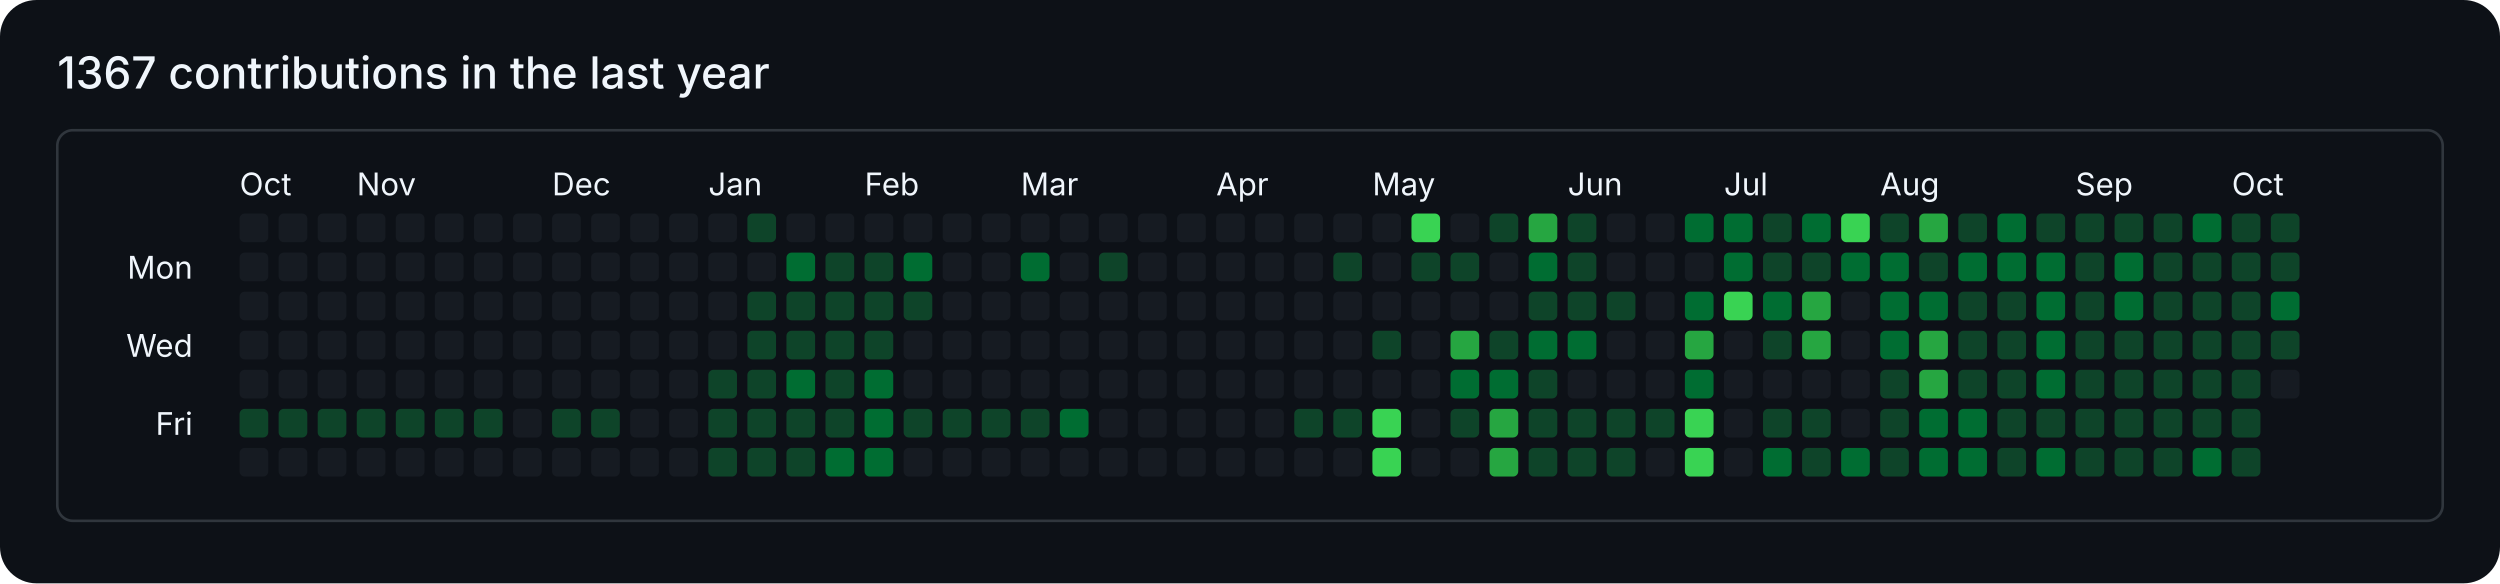
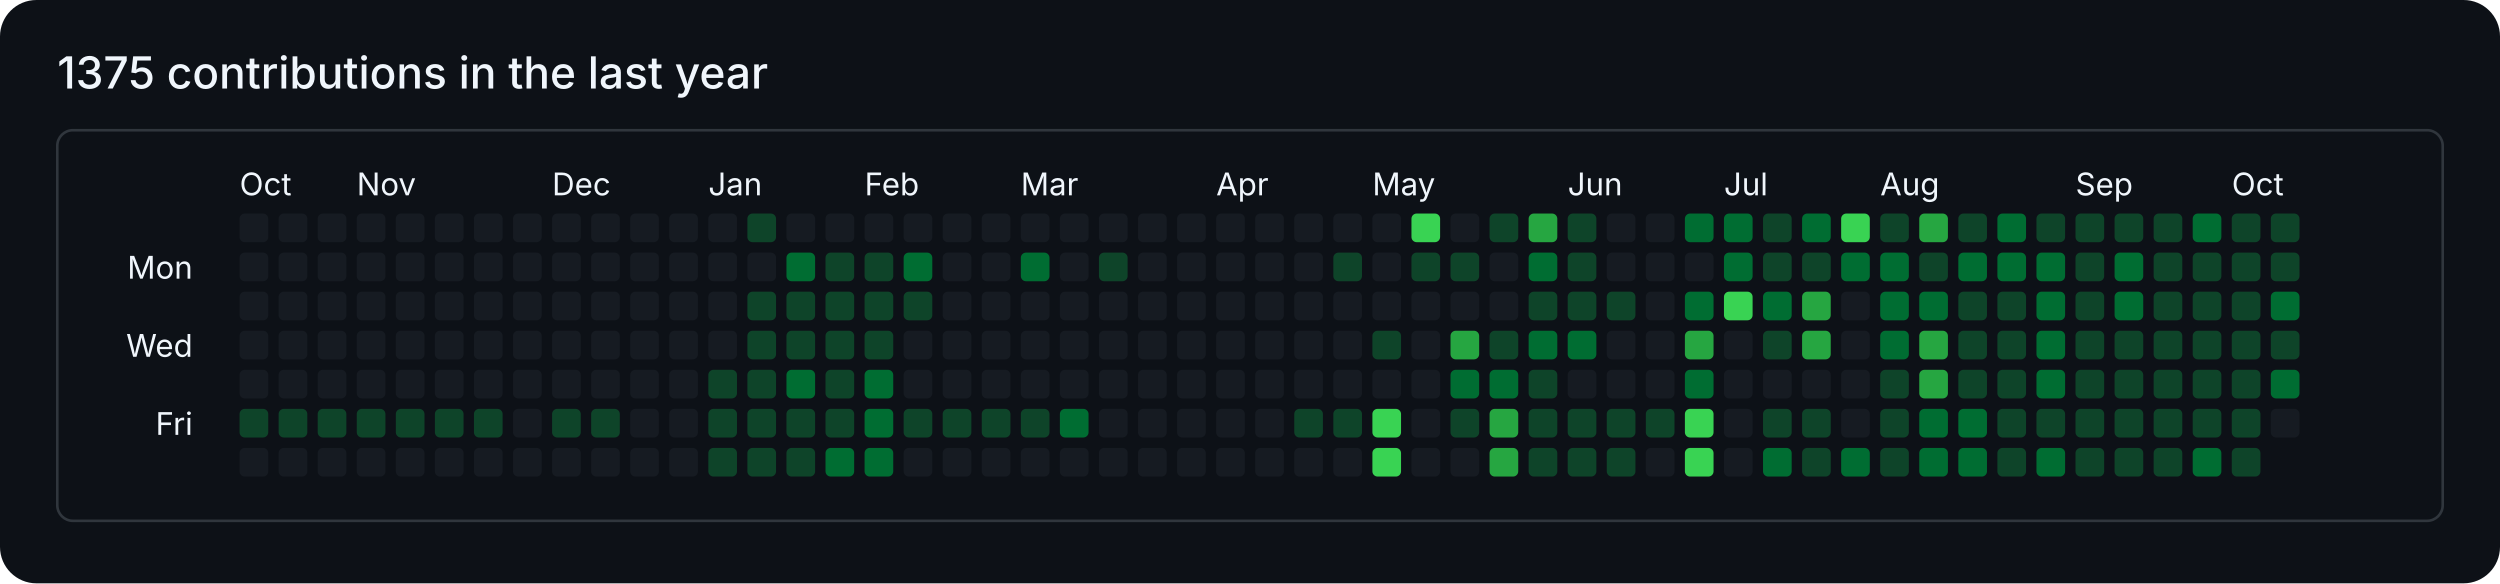
<svg xmlns="http://www.w3.org/2000/svg" width="1200" height="280" viewBox="0 0 960 224" fill="none" role="img" aria-label="AleksZyro GitHub contribution calendar">
  <style>
    .title { font: 500 17px -apple-system, BlinkMacSystemFont, 'Segoe UI', sans-serif; fill: #f0f6fc; }
    .month-label, .weekday-label, .legend, .hint { font: 400 12px -apple-system, BlinkMacSystemFont, 'Segoe UI', sans-serif; fill: #f0f6fc; }
    .hint, .legend-muted { fill: #8b949e; }
    .day-cell { shape-rendering: geometricPrecision; }
  </style>
  <rect width="960" height="224" rx="14" fill="#0d1117" />
-   <text x="22" y="34" class="title">1367 contributions in the last year</text>
+   <text x="22" y="34" class="title">1375 contributions in the last year</text>
  <rect x="22" y="50" width="916" height="150" rx="6" fill="none" stroke="#30363d" />
  <text x="92" y="75" class="month-label">Oct</text>
  <text x="137" y="75" class="month-label">Nov</text>
  <text x="212" y="75" class="month-label">Dec</text>
  <text x="272" y="75" class="month-label">Jan</text>
  <text x="332" y="75" class="month-label">Feb</text>
  <text x="392" y="75" class="month-label">Mar</text>
  <text x="467" y="75" class="month-label">Apr</text>
  <text x="527" y="75" class="month-label">May</text>
  <text x="602" y="75" class="month-label">Jun</text>
  <text x="662" y="75" class="month-label">Jul</text>
  <text x="722" y="75" class="month-label">Aug</text>
  <text x="797" y="75" class="month-label">Sep</text>
  <text x="857" y="75" class="month-label">Oct</text>
  <text x="74" y="107" class="weekday-label" text-anchor="end">Mon</text>
  <text x="74" y="137" class="weekday-label" text-anchor="end">Wed</text>
  <text x="74" y="167" class="weekday-label" text-anchor="end">Fri</text>
  <rect class="day-cell" x="92" y="82" width="11" height="11" rx="2" fill="#161b22" />
  <rect class="day-cell" x="92" y="97" width="11" height="11" rx="2" fill="#161b22" />
  <rect class="day-cell" x="92" y="112" width="11" height="11" rx="2" fill="#161b22" />
  <rect class="day-cell" x="92" y="127" width="11" height="11" rx="2" fill="#161b22" />
  <rect class="day-cell" x="92" y="142" width="11" height="11" rx="2" fill="#161b22" />
  <rect class="day-cell" x="92" y="157" width="11" height="11" rx="2" fill="#0e4429" />
  <rect class="day-cell" x="92" y="172" width="11" height="11" rx="2" fill="#161b22" />
  <rect class="day-cell" x="107" y="82" width="11" height="11" rx="2" fill="#161b22" />
  <rect class="day-cell" x="107" y="97" width="11" height="11" rx="2" fill="#161b22" />
  <rect class="day-cell" x="107" y="112" width="11" height="11" rx="2" fill="#161b22" />
  <rect class="day-cell" x="107" y="127" width="11" height="11" rx="2" fill="#161b22" />
  <rect class="day-cell" x="107" y="142" width="11" height="11" rx="2" fill="#161b22" />
  <rect class="day-cell" x="107" y="157" width="11" height="11" rx="2" fill="#0e4429" />
  <rect class="day-cell" x="107" y="172" width="11" height="11" rx="2" fill="#161b22" />
  <rect class="day-cell" x="122" y="82" width="11" height="11" rx="2" fill="#161b22" />
  <rect class="day-cell" x="122" y="97" width="11" height="11" rx="2" fill="#161b22" />
  <rect class="day-cell" x="122" y="112" width="11" height="11" rx="2" fill="#161b22" />
  <rect class="day-cell" x="122" y="127" width="11" height="11" rx="2" fill="#161b22" />
  <rect class="day-cell" x="122" y="142" width="11" height="11" rx="2" fill="#161b22" />
  <rect class="day-cell" x="122" y="157" width="11" height="11" rx="2" fill="#0e4429" />
  <rect class="day-cell" x="122" y="172" width="11" height="11" rx="2" fill="#161b22" />
  <rect class="day-cell" x="137" y="82" width="11" height="11" rx="2" fill="#161b22" />
  <rect class="day-cell" x="137" y="97" width="11" height="11" rx="2" fill="#161b22" />
  <rect class="day-cell" x="137" y="112" width="11" height="11" rx="2" fill="#161b22" />
  <rect class="day-cell" x="137" y="127" width="11" height="11" rx="2" fill="#161b22" />
  <rect class="day-cell" x="137" y="142" width="11" height="11" rx="2" fill="#161b22" />
  <rect class="day-cell" x="137" y="157" width="11" height="11" rx="2" fill="#0e4429" />
  <rect class="day-cell" x="137" y="172" width="11" height="11" rx="2" fill="#161b22" />
  <rect class="day-cell" x="152" y="82" width="11" height="11" rx="2" fill="#161b22" />
  <rect class="day-cell" x="152" y="97" width="11" height="11" rx="2" fill="#161b22" />
  <rect class="day-cell" x="152" y="112" width="11" height="11" rx="2" fill="#161b22" />
  <rect class="day-cell" x="152" y="127" width="11" height="11" rx="2" fill="#161b22" />
  <rect class="day-cell" x="152" y="142" width="11" height="11" rx="2" fill="#161b22" />
  <rect class="day-cell" x="152" y="157" width="11" height="11" rx="2" fill="#0e4429" />
  <rect class="day-cell" x="152" y="172" width="11" height="11" rx="2" fill="#161b22" />
  <rect class="day-cell" x="167" y="82" width="11" height="11" rx="2" fill="#161b22" />
  <rect class="day-cell" x="167" y="97" width="11" height="11" rx="2" fill="#161b22" />
  <rect class="day-cell" x="167" y="112" width="11" height="11" rx="2" fill="#161b22" />
  <rect class="day-cell" x="167" y="127" width="11" height="11" rx="2" fill="#161b22" />
  <rect class="day-cell" x="167" y="142" width="11" height="11" rx="2" fill="#161b22" />
  <rect class="day-cell" x="167" y="157" width="11" height="11" rx="2" fill="#0e4429" />
  <rect class="day-cell" x="167" y="172" width="11" height="11" rx="2" fill="#161b22" />
  <rect class="day-cell" x="182" y="82" width="11" height="11" rx="2" fill="#161b22" />
  <rect class="day-cell" x="182" y="97" width="11" height="11" rx="2" fill="#161b22" />
  <rect class="day-cell" x="182" y="112" width="11" height="11" rx="2" fill="#161b22" />
  <rect class="day-cell" x="182" y="127" width="11" height="11" rx="2" fill="#161b22" />
  <rect class="day-cell" x="182" y="142" width="11" height="11" rx="2" fill="#161b22" />
  <rect class="day-cell" x="182" y="157" width="11" height="11" rx="2" fill="#0e4429" />
  <rect class="day-cell" x="182" y="172" width="11" height="11" rx="2" fill="#161b22" />
  <rect class="day-cell" x="197" y="82" width="11" height="11" rx="2" fill="#161b22" />
  <rect class="day-cell" x="197" y="97" width="11" height="11" rx="2" fill="#161b22" />
  <rect class="day-cell" x="197" y="112" width="11" height="11" rx="2" fill="#161b22" />
  <rect class="day-cell" x="197" y="127" width="11" height="11" rx="2" fill="#161b22" />
  <rect class="day-cell" x="197" y="142" width="11" height="11" rx="2" fill="#161b22" />
  <rect class="day-cell" x="197" y="157" width="11" height="11" rx="2" fill="#161b22" />
  <rect class="day-cell" x="197" y="172" width="11" height="11" rx="2" fill="#161b22" />
  <rect class="day-cell" x="212" y="82" width="11" height="11" rx="2" fill="#161b22" />
  <rect class="day-cell" x="212" y="97" width="11" height="11" rx="2" fill="#161b22" />
  <rect class="day-cell" x="212" y="112" width="11" height="11" rx="2" fill="#161b22" />
  <rect class="day-cell" x="212" y="127" width="11" height="11" rx="2" fill="#161b22" />
  <rect class="day-cell" x="212" y="142" width="11" height="11" rx="2" fill="#161b22" />
  <rect class="day-cell" x="212" y="157" width="11" height="11" rx="2" fill="#0e4429" />
  <rect class="day-cell" x="212" y="172" width="11" height="11" rx="2" fill="#161b22" />
  <rect class="day-cell" x="227" y="82" width="11" height="11" rx="2" fill="#161b22" />
  <rect class="day-cell" x="227" y="97" width="11" height="11" rx="2" fill="#161b22" />
  <rect class="day-cell" x="227" y="112" width="11" height="11" rx="2" fill="#161b22" />
  <rect class="day-cell" x="227" y="127" width="11" height="11" rx="2" fill="#161b22" />
  <rect class="day-cell" x="227" y="142" width="11" height="11" rx="2" fill="#161b22" />
  <rect class="day-cell" x="227" y="157" width="11" height="11" rx="2" fill="#0e4429" />
  <rect class="day-cell" x="227" y="172" width="11" height="11" rx="2" fill="#161b22" />
  <rect class="day-cell" x="242" y="82" width="11" height="11" rx="2" fill="#161b22" />
  <rect class="day-cell" x="242" y="97" width="11" height="11" rx="2" fill="#161b22" />
  <rect class="day-cell" x="242" y="112" width="11" height="11" rx="2" fill="#161b22" />
  <rect class="day-cell" x="242" y="127" width="11" height="11" rx="2" fill="#161b22" />
  <rect class="day-cell" x="242" y="142" width="11" height="11" rx="2" fill="#161b22" />
  <rect class="day-cell" x="242" y="157" width="11" height="11" rx="2" fill="#161b22" />
  <rect class="day-cell" x="242" y="172" width="11" height="11" rx="2" fill="#161b22" />
  <rect class="day-cell" x="257" y="82" width="11" height="11" rx="2" fill="#161b22" />
  <rect class="day-cell" x="257" y="97" width="11" height="11" rx="2" fill="#161b22" />
  <rect class="day-cell" x="257" y="112" width="11" height="11" rx="2" fill="#161b22" />
  <rect class="day-cell" x="257" y="127" width="11" height="11" rx="2" fill="#161b22" />
  <rect class="day-cell" x="257" y="142" width="11" height="11" rx="2" fill="#161b22" />
  <rect class="day-cell" x="257" y="157" width="11" height="11" rx="2" fill="#161b22" />
  <rect class="day-cell" x="257" y="172" width="11" height="11" rx="2" fill="#161b22" />
  <rect class="day-cell" x="272" y="82" width="11" height="11" rx="2" fill="#161b22" />
  <rect class="day-cell" x="272" y="97" width="11" height="11" rx="2" fill="#161b22" />
  <rect class="day-cell" x="272" y="112" width="11" height="11" rx="2" fill="#161b22" />
  <rect class="day-cell" x="272" y="127" width="11" height="11" rx="2" fill="#161b22" />
  <rect class="day-cell" x="272" y="142" width="11" height="11" rx="2" fill="#0e4429" />
  <rect class="day-cell" x="272" y="157" width="11" height="11" rx="2" fill="#0e4429" />
  <rect class="day-cell" x="272" y="172" width="11" height="11" rx="2" fill="#0e4429" />
  <rect class="day-cell" x="287" y="82" width="11" height="11" rx="2" fill="#0e4429" />
  <rect class="day-cell" x="287" y="97" width="11" height="11" rx="2" fill="#161b22" />
  <rect class="day-cell" x="287" y="112" width="11" height="11" rx="2" fill="#0e4429" />
  <rect class="day-cell" x="287" y="127" width="11" height="11" rx="2" fill="#0e4429" />
  <rect class="day-cell" x="287" y="142" width="11" height="11" rx="2" fill="#0e4429" />
  <rect class="day-cell" x="287" y="157" width="11" height="11" rx="2" fill="#0e4429" />
  <rect class="day-cell" x="287" y="172" width="11" height="11" rx="2" fill="#0e4429" />
  <rect class="day-cell" x="302" y="82" width="11" height="11" rx="2" fill="#161b22" />
  <rect class="day-cell" x="302" y="97" width="11" height="11" rx="2" fill="#006d32" />
  <rect class="day-cell" x="302" y="112" width="11" height="11" rx="2" fill="#0e4429" />
  <rect class="day-cell" x="302" y="127" width="11" height="11" rx="2" fill="#0e4429" />
  <rect class="day-cell" x="302" y="142" width="11" height="11" rx="2" fill="#006d32" />
  <rect class="day-cell" x="302" y="157" width="11" height="11" rx="2" fill="#0e4429" />
  <rect class="day-cell" x="302" y="172" width="11" height="11" rx="2" fill="#0e4429" />
  <rect class="day-cell" x="317" y="82" width="11" height="11" rx="2" fill="#161b22" />
  <rect class="day-cell" x="317" y="97" width="11" height="11" rx="2" fill="#0e4429" />
  <rect class="day-cell" x="317" y="112" width="11" height="11" rx="2" fill="#0e4429" />
  <rect class="day-cell" x="317" y="127" width="11" height="11" rx="2" fill="#0e4429" />
  <rect class="day-cell" x="317" y="142" width="11" height="11" rx="2" fill="#0e4429" />
  <rect class="day-cell" x="317" y="157" width="11" height="11" rx="2" fill="#0e4429" />
  <rect class="day-cell" x="317" y="172" width="11" height="11" rx="2" fill="#006d32" />
  <rect class="day-cell" x="332" y="82" width="11" height="11" rx="2" fill="#161b22" />
  <rect class="day-cell" x="332" y="97" width="11" height="11" rx="2" fill="#0e4429" />
  <rect class="day-cell" x="332" y="112" width="11" height="11" rx="2" fill="#0e4429" />
  <rect class="day-cell" x="332" y="127" width="11" height="11" rx="2" fill="#0e4429" />
  <rect class="day-cell" x="332" y="142" width="11" height="11" rx="2" fill="#006d32" />
  <rect class="day-cell" x="332" y="157" width="11" height="11" rx="2" fill="#006d32" />
  <rect class="day-cell" x="332" y="172" width="11" height="11" rx="2" fill="#006d32" />
  <rect class="day-cell" x="347" y="82" width="11" height="11" rx="2" fill="#161b22" />
  <rect class="day-cell" x="347" y="97" width="11" height="11" rx="2" fill="#006d32" />
  <rect class="day-cell" x="347" y="112" width="11" height="11" rx="2" fill="#0e4429" />
  <rect class="day-cell" x="347" y="127" width="11" height="11" rx="2" fill="#161b22" />
  <rect class="day-cell" x="347" y="142" width="11" height="11" rx="2" fill="#161b22" />
  <rect class="day-cell" x="347" y="157" width="11" height="11" rx="2" fill="#0e4429" />
  <rect class="day-cell" x="347" y="172" width="11" height="11" rx="2" fill="#161b22" />
  <rect class="day-cell" x="362" y="82" width="11" height="11" rx="2" fill="#161b22" />
  <rect class="day-cell" x="362" y="97" width="11" height="11" rx="2" fill="#161b22" />
  <rect class="day-cell" x="362" y="112" width="11" height="11" rx="2" fill="#161b22" />
  <rect class="day-cell" x="362" y="127" width="11" height="11" rx="2" fill="#161b22" />
  <rect class="day-cell" x="362" y="142" width="11" height="11" rx="2" fill="#161b22" />
  <rect class="day-cell" x="362" y="157" width="11" height="11" rx="2" fill="#0e4429" />
  <rect class="day-cell" x="362" y="172" width="11" height="11" rx="2" fill="#161b22" />
  <rect class="day-cell" x="377" y="82" width="11" height="11" rx="2" fill="#161b22" />
  <rect class="day-cell" x="377" y="97" width="11" height="11" rx="2" fill="#161b22" />
  <rect class="day-cell" x="377" y="112" width="11" height="11" rx="2" fill="#161b22" />
  <rect class="day-cell" x="377" y="127" width="11" height="11" rx="2" fill="#161b22" />
  <rect class="day-cell" x="377" y="142" width="11" height="11" rx="2" fill="#161b22" />
  <rect class="day-cell" x="377" y="157" width="11" height="11" rx="2" fill="#0e4429" />
  <rect class="day-cell" x="377" y="172" width="11" height="11" rx="2" fill="#161b22" />
  <rect class="day-cell" x="392" y="82" width="11" height="11" rx="2" fill="#161b22" />
  <rect class="day-cell" x="392" y="97" width="11" height="11" rx="2" fill="#006d32" />
  <rect class="day-cell" x="392" y="112" width="11" height="11" rx="2" fill="#161b22" />
  <rect class="day-cell" x="392" y="127" width="11" height="11" rx="2" fill="#161b22" />
  <rect class="day-cell" x="392" y="142" width="11" height="11" rx="2" fill="#161b22" />
  <rect class="day-cell" x="392" y="157" width="11" height="11" rx="2" fill="#0e4429" />
  <rect class="day-cell" x="392" y="172" width="11" height="11" rx="2" fill="#161b22" />
  <rect class="day-cell" x="407" y="82" width="11" height="11" rx="2" fill="#161b22" />
  <rect class="day-cell" x="407" y="97" width="11" height="11" rx="2" fill="#161b22" />
  <rect class="day-cell" x="407" y="112" width="11" height="11" rx="2" fill="#161b22" />
  <rect class="day-cell" x="407" y="127" width="11" height="11" rx="2" fill="#161b22" />
  <rect class="day-cell" x="407" y="142" width="11" height="11" rx="2" fill="#161b22" />
  <rect class="day-cell" x="407" y="157" width="11" height="11" rx="2" fill="#006d32" />
  <rect class="day-cell" x="407" y="172" width="11" height="11" rx="2" fill="#161b22" />
  <rect class="day-cell" x="422" y="82" width="11" height="11" rx="2" fill="#161b22" />
  <rect class="day-cell" x="422" y="97" width="11" height="11" rx="2" fill="#0e4429" />
  <rect class="day-cell" x="422" y="112" width="11" height="11" rx="2" fill="#161b22" />
  <rect class="day-cell" x="422" y="127" width="11" height="11" rx="2" fill="#161b22" />
  <rect class="day-cell" x="422" y="142" width="11" height="11" rx="2" fill="#161b22" />
  <rect class="day-cell" x="422" y="157" width="11" height="11" rx="2" fill="#161b22" />
  <rect class="day-cell" x="422" y="172" width="11" height="11" rx="2" fill="#161b22" />
  <rect class="day-cell" x="437" y="82" width="11" height="11" rx="2" fill="#161b22" />
  <rect class="day-cell" x="437" y="97" width="11" height="11" rx="2" fill="#161b22" />
  <rect class="day-cell" x="437" y="112" width="11" height="11" rx="2" fill="#161b22" />
  <rect class="day-cell" x="437" y="127" width="11" height="11" rx="2" fill="#161b22" />
  <rect class="day-cell" x="437" y="142" width="11" height="11" rx="2" fill="#161b22" />
  <rect class="day-cell" x="437" y="157" width="11" height="11" rx="2" fill="#161b22" />
  <rect class="day-cell" x="437" y="172" width="11" height="11" rx="2" fill="#161b22" />
  <rect class="day-cell" x="452" y="82" width="11" height="11" rx="2" fill="#161b22" />
  <rect class="day-cell" x="452" y="97" width="11" height="11" rx="2" fill="#161b22" />
  <rect class="day-cell" x="452" y="112" width="11" height="11" rx="2" fill="#161b22" />
  <rect class="day-cell" x="452" y="127" width="11" height="11" rx="2" fill="#161b22" />
  <rect class="day-cell" x="452" y="142" width="11" height="11" rx="2" fill="#161b22" />
  <rect class="day-cell" x="452" y="157" width="11" height="11" rx="2" fill="#161b22" />
  <rect class="day-cell" x="452" y="172" width="11" height="11" rx="2" fill="#161b22" />
  <rect class="day-cell" x="467" y="82" width="11" height="11" rx="2" fill="#161b22" />
  <rect class="day-cell" x="467" y="97" width="11" height="11" rx="2" fill="#161b22" />
  <rect class="day-cell" x="467" y="112" width="11" height="11" rx="2" fill="#161b22" />
  <rect class="day-cell" x="467" y="127" width="11" height="11" rx="2" fill="#161b22" />
  <rect class="day-cell" x="467" y="142" width="11" height="11" rx="2" fill="#161b22" />
  <rect class="day-cell" x="467" y="157" width="11" height="11" rx="2" fill="#161b22" />
  <rect class="day-cell" x="467" y="172" width="11" height="11" rx="2" fill="#161b22" />
  <rect class="day-cell" x="482" y="82" width="11" height="11" rx="2" fill="#161b22" />
  <rect class="day-cell" x="482" y="97" width="11" height="11" rx="2" fill="#161b22" />
  <rect class="day-cell" x="482" y="112" width="11" height="11" rx="2" fill="#161b22" />
  <rect class="day-cell" x="482" y="127" width="11" height="11" rx="2" fill="#161b22" />
  <rect class="day-cell" x="482" y="142" width="11" height="11" rx="2" fill="#161b22" />
  <rect class="day-cell" x="482" y="157" width="11" height="11" rx="2" fill="#161b22" />
  <rect class="day-cell" x="482" y="172" width="11" height="11" rx="2" fill="#161b22" />
  <rect class="day-cell" x="497" y="82" width="11" height="11" rx="2" fill="#161b22" />
  <rect class="day-cell" x="497" y="97" width="11" height="11" rx="2" fill="#161b22" />
  <rect class="day-cell" x="497" y="112" width="11" height="11" rx="2" fill="#161b22" />
  <rect class="day-cell" x="497" y="127" width="11" height="11" rx="2" fill="#161b22" />
  <rect class="day-cell" x="497" y="142" width="11" height="11" rx="2" fill="#161b22" />
  <rect class="day-cell" x="497" y="157" width="11" height="11" rx="2" fill="#0e4429" />
  <rect class="day-cell" x="497" y="172" width="11" height="11" rx="2" fill="#161b22" />
  <rect class="day-cell" x="512" y="82" width="11" height="11" rx="2" fill="#161b22" />
  <rect class="day-cell" x="512" y="97" width="11" height="11" rx="2" fill="#0e4429" />
  <rect class="day-cell" x="512" y="112" width="11" height="11" rx="2" fill="#161b22" />
  <rect class="day-cell" x="512" y="127" width="11" height="11" rx="2" fill="#161b22" />
  <rect class="day-cell" x="512" y="142" width="11" height="11" rx="2" fill="#161b22" />
  <rect class="day-cell" x="512" y="157" width="11" height="11" rx="2" fill="#0e4429" />
  <rect class="day-cell" x="512" y="172" width="11" height="11" rx="2" fill="#161b22" />
  <rect class="day-cell" x="527" y="82" width="11" height="11" rx="2" fill="#161b22" />
  <rect class="day-cell" x="527" y="97" width="11" height="11" rx="2" fill="#161b22" />
  <rect class="day-cell" x="527" y="112" width="11" height="11" rx="2" fill="#161b22" />
  <rect class="day-cell" x="527" y="127" width="11" height="11" rx="2" fill="#0e4429" />
  <rect class="day-cell" x="527" y="142" width="11" height="11" rx="2" fill="#161b22" />
  <rect class="day-cell" x="527" y="157" width="11" height="11" rx="2" fill="#39d353" />
  <rect class="day-cell" x="527" y="172" width="11" height="11" rx="2" fill="#39d353" />
  <rect class="day-cell" x="542" y="82" width="11" height="11" rx="2" fill="#39d353" />
  <rect class="day-cell" x="542" y="97" width="11" height="11" rx="2" fill="#0e4429" />
  <rect class="day-cell" x="542" y="112" width="11" height="11" rx="2" fill="#161b22" />
  <rect class="day-cell" x="542" y="127" width="11" height="11" rx="2" fill="#161b22" />
  <rect class="day-cell" x="542" y="142" width="11" height="11" rx="2" fill="#161b22" />
  <rect class="day-cell" x="542" y="157" width="11" height="11" rx="2" fill="#161b22" />
  <rect class="day-cell" x="542" y="172" width="11" height="11" rx="2" fill="#161b22" />
  <rect class="day-cell" x="557" y="82" width="11" height="11" rx="2" fill="#161b22" />
  <rect class="day-cell" x="557" y="97" width="11" height="11" rx="2" fill="#0e4429" />
  <rect class="day-cell" x="557" y="112" width="11" height="11" rx="2" fill="#161b22" />
  <rect class="day-cell" x="557" y="127" width="11" height="11" rx="2" fill="#26a641" />
  <rect class="day-cell" x="557" y="142" width="11" height="11" rx="2" fill="#006d32" />
  <rect class="day-cell" x="557" y="157" width="11" height="11" rx="2" fill="#0e4429" />
  <rect class="day-cell" x="557" y="172" width="11" height="11" rx="2" fill="#161b22" />
  <rect class="day-cell" x="572" y="82" width="11" height="11" rx="2" fill="#0e4429" />
  <rect class="day-cell" x="572" y="97" width="11" height="11" rx="2" fill="#161b22" />
  <rect class="day-cell" x="572" y="112" width="11" height="11" rx="2" fill="#161b22" />
  <rect class="day-cell" x="572" y="127" width="11" height="11" rx="2" fill="#0e4429" />
  <rect class="day-cell" x="572" y="142" width="11" height="11" rx="2" fill="#006d32" />
  <rect class="day-cell" x="572" y="157" width="11" height="11" rx="2" fill="#26a641" />
  <rect class="day-cell" x="572" y="172" width="11" height="11" rx="2" fill="#26a641" />
  <rect class="day-cell" x="587" y="82" width="11" height="11" rx="2" fill="#26a641" />
  <rect class="day-cell" x="587" y="97" width="11" height="11" rx="2" fill="#006d32" />
  <rect class="day-cell" x="587" y="112" width="11" height="11" rx="2" fill="#0e4429" />
  <rect class="day-cell" x="587" y="127" width="11" height="11" rx="2" fill="#006d32" />
  <rect class="day-cell" x="587" y="142" width="11" height="11" rx="2" fill="#0e4429" />
  <rect class="day-cell" x="587" y="157" width="11" height="11" rx="2" fill="#0e4429" />
  <rect class="day-cell" x="587" y="172" width="11" height="11" rx="2" fill="#0e4429" />
  <rect class="day-cell" x="602" y="82" width="11" height="11" rx="2" fill="#0e4429" />
  <rect class="day-cell" x="602" y="97" width="11" height="11" rx="2" fill="#0e4429" />
  <rect class="day-cell" x="602" y="112" width="11" height="11" rx="2" fill="#0e4429" />
  <rect class="day-cell" x="602" y="127" width="11" height="11" rx="2" fill="#006d32" />
  <rect class="day-cell" x="602" y="142" width="11" height="11" rx="2" fill="#161b22" />
  <rect class="day-cell" x="602" y="157" width="11" height="11" rx="2" fill="#0e4429" />
  <rect class="day-cell" x="602" y="172" width="11" height="11" rx="2" fill="#0e4429" />
  <rect class="day-cell" x="617" y="82" width="11" height="11" rx="2" fill="#161b22" />
  <rect class="day-cell" x="617" y="97" width="11" height="11" rx="2" fill="#161b22" />
  <rect class="day-cell" x="617" y="112" width="11" height="11" rx="2" fill="#0e4429" />
  <rect class="day-cell" x="617" y="127" width="11" height="11" rx="2" fill="#161b22" />
  <rect class="day-cell" x="617" y="142" width="11" height="11" rx="2" fill="#161b22" />
  <rect class="day-cell" x="617" y="157" width="11" height="11" rx="2" fill="#0e4429" />
  <rect class="day-cell" x="617" y="172" width="11" height="11" rx="2" fill="#0e4429" />
  <rect class="day-cell" x="632" y="82" width="11" height="11" rx="2" fill="#161b22" />
  <rect class="day-cell" x="632" y="97" width="11" height="11" rx="2" fill="#161b22" />
  <rect class="day-cell" x="632" y="112" width="11" height="11" rx="2" fill="#161b22" />
  <rect class="day-cell" x="632" y="127" width="11" height="11" rx="2" fill="#161b22" />
  <rect class="day-cell" x="632" y="142" width="11" height="11" rx="2" fill="#161b22" />
  <rect class="day-cell" x="632" y="157" width="11" height="11" rx="2" fill="#0e4429" />
  <rect class="day-cell" x="632" y="172" width="11" height="11" rx="2" fill="#161b22" />
  <rect class="day-cell" x="647" y="82" width="11" height="11" rx="2" fill="#006d32" />
  <rect class="day-cell" x="647" y="97" width="11" height="11" rx="2" fill="#161b22" />
  <rect class="day-cell" x="647" y="112" width="11" height="11" rx="2" fill="#006d32" />
  <rect class="day-cell" x="647" y="127" width="11" height="11" rx="2" fill="#26a641" />
  <rect class="day-cell" x="647" y="142" width="11" height="11" rx="2" fill="#006d32" />
  <rect class="day-cell" x="647" y="157" width="11" height="11" rx="2" fill="#39d353" />
  <rect class="day-cell" x="647" y="172" width="11" height="11" rx="2" fill="#39d353" />
  <rect class="day-cell" x="662" y="82" width="11" height="11" rx="2" fill="#006d32" />
  <rect class="day-cell" x="662" y="97" width="11" height="11" rx="2" fill="#006d32" />
  <rect class="day-cell" x="662" y="112" width="11" height="11" rx="2" fill="#39d353" />
  <rect class="day-cell" x="662" y="127" width="11" height="11" rx="2" fill="#161b22" />
  <rect class="day-cell" x="662" y="142" width="11" height="11" rx="2" fill="#161b22" />
  <rect class="day-cell" x="662" y="157" width="11" height="11" rx="2" fill="#161b22" />
  <rect class="day-cell" x="662" y="172" width="11" height="11" rx="2" fill="#161b22" />
  <rect class="day-cell" x="677" y="82" width="11" height="11" rx="2" fill="#0e4429" />
  <rect class="day-cell" x="677" y="97" width="11" height="11" rx="2" fill="#0e4429" />
  <rect class="day-cell" x="677" y="112" width="11" height="11" rx="2" fill="#006d32" />
  <rect class="day-cell" x="677" y="127" width="11" height="11" rx="2" fill="#0e4429" />
  <rect class="day-cell" x="677" y="142" width="11" height="11" rx="2" fill="#161b22" />
  <rect class="day-cell" x="677" y="157" width="11" height="11" rx="2" fill="#0e4429" />
  <rect class="day-cell" x="677" y="172" width="11" height="11" rx="2" fill="#006d32" />
  <rect class="day-cell" x="692" y="82" width="11" height="11" rx="2" fill="#006d32" />
  <rect class="day-cell" x="692" y="97" width="11" height="11" rx="2" fill="#0e4429" />
  <rect class="day-cell" x="692" y="112" width="11" height="11" rx="2" fill="#26a641" />
  <rect class="day-cell" x="692" y="127" width="11" height="11" rx="2" fill="#26a641" />
  <rect class="day-cell" x="692" y="142" width="11" height="11" rx="2" fill="#161b22" />
  <rect class="day-cell" x="692" y="157" width="11" height="11" rx="2" fill="#0e4429" />
  <rect class="day-cell" x="692" y="172" width="11" height="11" rx="2" fill="#0e4429" />
  <rect class="day-cell" x="707" y="82" width="11" height="11" rx="2" fill="#39d353" />
  <rect class="day-cell" x="707" y="97" width="11" height="11" rx="2" fill="#006d32" />
  <rect class="day-cell" x="707" y="112" width="11" height="11" rx="2" fill="#161b22" />
  <rect class="day-cell" x="707" y="127" width="11" height="11" rx="2" fill="#161b22" />
  <rect class="day-cell" x="707" y="142" width="11" height="11" rx="2" fill="#161b22" />
  <rect class="day-cell" x="707" y="157" width="11" height="11" rx="2" fill="#161b22" />
  <rect class="day-cell" x="707" y="172" width="11" height="11" rx="2" fill="#006d32" />
  <rect class="day-cell" x="722" y="82" width="11" height="11" rx="2" fill="#0e4429" />
  <rect class="day-cell" x="722" y="97" width="11" height="11" rx="2" fill="#006d32" />
  <rect class="day-cell" x="722" y="112" width="11" height="11" rx="2" fill="#006d32" />
  <rect class="day-cell" x="722" y="127" width="11" height="11" rx="2" fill="#006d32" />
  <rect class="day-cell" x="722" y="142" width="11" height="11" rx="2" fill="#0e4429" />
  <rect class="day-cell" x="722" y="157" width="11" height="11" rx="2" fill="#0e4429" />
  <rect class="day-cell" x="722" y="172" width="11" height="11" rx="2" fill="#0e4429" />
  <rect class="day-cell" x="737" y="82" width="11" height="11" rx="2" fill="#26a641" />
  <rect class="day-cell" x="737" y="97" width="11" height="11" rx="2" fill="#0e4429" />
  <rect class="day-cell" x="737" y="112" width="11" height="11" rx="2" fill="#006d32" />
  <rect class="day-cell" x="737" y="127" width="11" height="11" rx="2" fill="#26a641" />
  <rect class="day-cell" x="737" y="142" width="11" height="11" rx="2" fill="#26a641" />
  <rect class="day-cell" x="737" y="157" width="11" height="11" rx="2" fill="#006d32" />
  <rect class="day-cell" x="737" y="172" width="11" height="11" rx="2" fill="#006d32" />
  <rect class="day-cell" x="752" y="82" width="11" height="11" rx="2" fill="#0e4429" />
  <rect class="day-cell" x="752" y="97" width="11" height="11" rx="2" fill="#006d32" />
  <rect class="day-cell" x="752" y="112" width="11" height="11" rx="2" fill="#0e4429" />
  <rect class="day-cell" x="752" y="127" width="11" height="11" rx="2" fill="#0e4429" />
  <rect class="day-cell" x="752" y="142" width="11" height="11" rx="2" fill="#0e4429" />
  <rect class="day-cell" x="752" y="157" width="11" height="11" rx="2" fill="#006d32" />
  <rect class="day-cell" x="752" y="172" width="11" height="11" rx="2" fill="#006d32" />
  <rect class="day-cell" x="767" y="82" width="11" height="11" rx="2" fill="#006d32" />
  <rect class="day-cell" x="767" y="97" width="11" height="11" rx="2" fill="#006d32" />
  <rect class="day-cell" x="767" y="112" width="11" height="11" rx="2" fill="#0e4429" />
  <rect class="day-cell" x="767" y="127" width="11" height="11" rx="2" fill="#0e4429" />
  <rect class="day-cell" x="767" y="142" width="11" height="11" rx="2" fill="#0e4429" />
  <rect class="day-cell" x="767" y="157" width="11" height="11" rx="2" fill="#0e4429" />
  <rect class="day-cell" x="767" y="172" width="11" height="11" rx="2" fill="#0e4429" />
  <rect class="day-cell" x="782" y="82" width="11" height="11" rx="2" fill="#0e4429" />
  <rect class="day-cell" x="782" y="97" width="11" height="11" rx="2" fill="#006d32" />
  <rect class="day-cell" x="782" y="112" width="11" height="11" rx="2" fill="#006d32" />
  <rect class="day-cell" x="782" y="127" width="11" height="11" rx="2" fill="#006d32" />
  <rect class="day-cell" x="782" y="142" width="11" height="11" rx="2" fill="#006d32" />
  <rect class="day-cell" x="782" y="157" width="11" height="11" rx="2" fill="#0e4429" />
  <rect class="day-cell" x="782" y="172" width="11" height="11" rx="2" fill="#006d32" />
  <rect class="day-cell" x="797" y="82" width="11" height="11" rx="2" fill="#0e4429" />
  <rect class="day-cell" x="797" y="97" width="11" height="11" rx="2" fill="#0e4429" />
  <rect class="day-cell" x="797" y="112" width="11" height="11" rx="2" fill="#0e4429" />
  <rect class="day-cell" x="797" y="127" width="11" height="11" rx="2" fill="#0e4429" />
  <rect class="day-cell" x="797" y="142" width="11" height="11" rx="2" fill="#0e4429" />
  <rect class="day-cell" x="797" y="157" width="11" height="11" rx="2" fill="#0e4429" />
  <rect class="day-cell" x="797" y="172" width="11" height="11" rx="2" fill="#0e4429" />
  <rect class="day-cell" x="812" y="82" width="11" height="11" rx="2" fill="#0e4429" />
  <rect class="day-cell" x="812" y="97" width="11" height="11" rx="2" fill="#006d32" />
  <rect class="day-cell" x="812" y="112" width="11" height="11" rx="2" fill="#006d32" />
  <rect class="day-cell" x="812" y="127" width="11" height="11" rx="2" fill="#0e4429" />
  <rect class="day-cell" x="812" y="142" width="11" height="11" rx="2" fill="#0e4429" />
  <rect class="day-cell" x="812" y="157" width="11" height="11" rx="2" fill="#0e4429" />
  <rect class="day-cell" x="812" y="172" width="11" height="11" rx="2" fill="#0e4429" />
  <rect class="day-cell" x="827" y="82" width="11" height="11" rx="2" fill="#0e4429" />
  <rect class="day-cell" x="827" y="97" width="11" height="11" rx="2" fill="#0e4429" />
  <rect class="day-cell" x="827" y="112" width="11" height="11" rx="2" fill="#0e4429" />
  <rect class="day-cell" x="827" y="127" width="11" height="11" rx="2" fill="#0e4429" />
  <rect class="day-cell" x="827" y="142" width="11" height="11" rx="2" fill="#0e4429" />
  <rect class="day-cell" x="827" y="157" width="11" height="11" rx="2" fill="#0e4429" />
  <rect class="day-cell" x="827" y="172" width="11" height="11" rx="2" fill="#0e4429" />
  <rect class="day-cell" x="842" y="82" width="11" height="11" rx="2" fill="#006d32" />
  <rect class="day-cell" x="842" y="97" width="11" height="11" rx="2" fill="#0e4429" />
  <rect class="day-cell" x="842" y="112" width="11" height="11" rx="2" fill="#0e4429" />
  <rect class="day-cell" x="842" y="127" width="11" height="11" rx="2" fill="#0e4429" />
  <rect class="day-cell" x="842" y="142" width="11" height="11" rx="2" fill="#0e4429" />
  <rect class="day-cell" x="842" y="157" width="11" height="11" rx="2" fill="#0e4429" />
  <rect class="day-cell" x="842" y="172" width="11" height="11" rx="2" fill="#006d32" />
  <rect class="day-cell" x="857" y="82" width="11" height="11" rx="2" fill="#0e4429" />
  <rect class="day-cell" x="857" y="97" width="11" height="11" rx="2" fill="#0e4429" />
  <rect class="day-cell" x="857" y="112" width="11" height="11" rx="2" fill="#0e4429" />
  <rect class="day-cell" x="857" y="127" width="11" height="11" rx="2" fill="#0e4429" />
  <rect class="day-cell" x="857" y="142" width="11" height="11" rx="2" fill="#0e4429" />
  <rect class="day-cell" x="857" y="157" width="11" height="11" rx="2" fill="#0e4429" />
  <rect class="day-cell" x="857" y="172" width="11" height="11" rx="2" fill="#0e4429" />
  <rect class="day-cell" x="872" y="82" width="11" height="11" rx="2" fill="#0e4429" />
  <rect class="day-cell" x="872" y="97" width="11" height="11" rx="2" fill="#0e4429" />
  <rect class="day-cell" x="872" y="112" width="11" height="11" rx="2" fill="#006d32" />
  <rect class="day-cell" x="872" y="127" width="11" height="11" rx="2" fill="#0e4429" />
-   <rect class="day-cell" x="872" y="142" width="11" height="11" rx="2" fill="#161b22" />
+   <rect class="day-cell" x="872" y="142" width="11" height="11" rx="2" fill="#006d32" />
+   <rect class="day-cell" x="872" y="157" width="11" height="11" rx="2" fill="#161b22" />
</svg>
